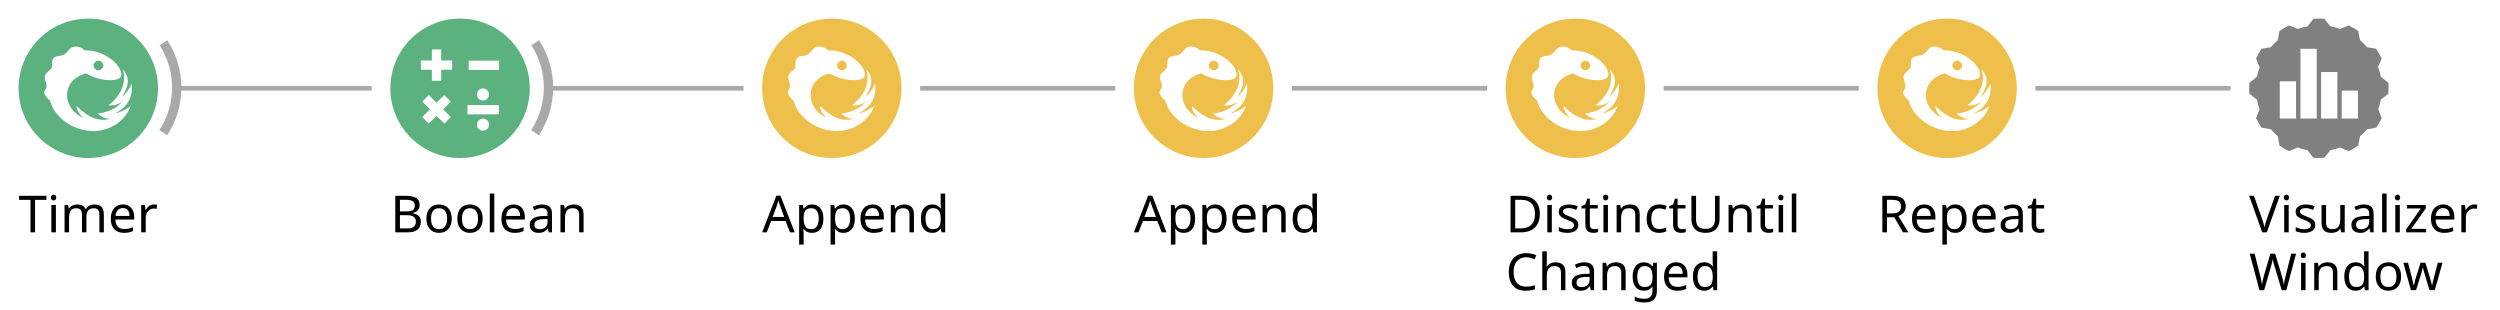
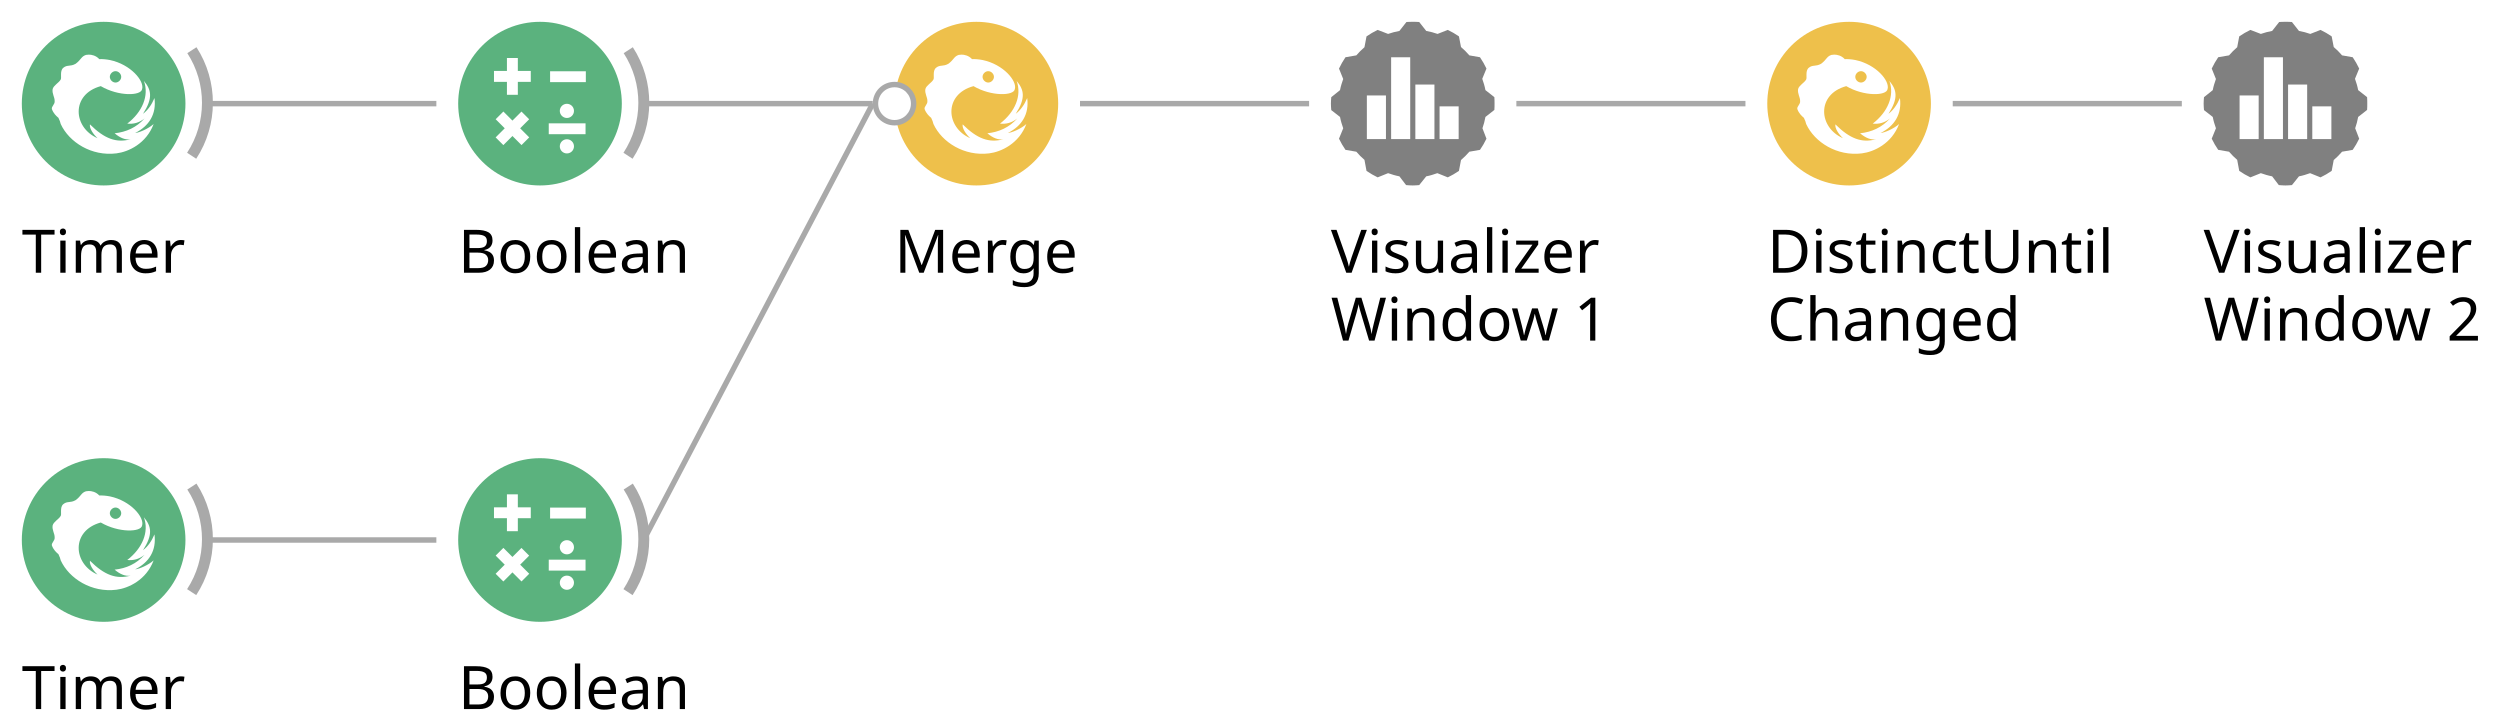
- <svg xmlns="http://www.w3.org/2000/svg" width="537.979" height="66.65" id="SvgGdi_output">
+ <svg xmlns="http://www.w3.org/2000/svg" width="458.333" height="132.825" id="SvgGdi_output">
  <style>text { fill: #000; } @media (prefers-color-scheme: dark) { text { fill: #eee; } }</style>
  <rect id="background" height="100.00%" style="fill:none;" width="100.00%" y="0.00" x="0.00" />
  <g style="shape-rendering:auto;" id="root_group">
-     <line y1="19.00" style="stroke:rgb(169,169,169);fill:none;stroke-linecap:butt;stroke-miterlimit:9;opacity:1;stroke-width:1;stroke-linejoin:miter;" id="2" x2="480.00" y2="19.00" x1="438.00" />
-     <line y1="19.00" style="stroke:rgb(169,169,169);fill:none;stroke-linecap:butt;stroke-miterlimit:9;opacity:1;stroke-width:1;stroke-linejoin:miter;" id="3" x2="400.00" y2="19.00" x1="358.00" />
-     <line y1="19.00" style="stroke:rgb(169,169,169);fill:none;stroke-linecap:butt;stroke-miterlimit:9;opacity:1;stroke-width:1;stroke-linejoin:miter;" id="4" x2="320.00" y2="19.00" x1="278.00" />
-     <line y1="19.00" style="stroke:rgb(169,169,169);fill:none;stroke-linecap:butt;stroke-miterlimit:9;opacity:1;stroke-width:1;stroke-linejoin:miter;" id="5" x2="240.00" y2="19.00" x1="198.00" />
-     <line y1="19.00" style="stroke:rgb(169,169,169);fill:none;stroke-linecap:butt;stroke-miterlimit:9;opacity:1;stroke-width:1;stroke-linejoin:miter;" id="6" x2="160.00" y2="19.00" x1="118.00" />
+     <line y1="19.00" style="stroke:rgb(169,169,169);fill:none;stroke-linecap:butt;stroke-miterlimit:9;opacity:1;stroke-width:1;stroke-linejoin:miter;" id="2" x2="400.00" y2="19.00" x1="358.00" />
+     <line y1="19.00" style="stroke:rgb(169,169,169);fill:none;stroke-linecap:butt;stroke-miterlimit:9;opacity:1;stroke-width:1;stroke-linejoin:miter;" id="3" x2="320.00" y2="19.00" x1="278.00" />
+     <line y1="19.00" style="stroke:rgb(169,169,169);fill:none;stroke-linecap:butt;stroke-miterlimit:9;opacity:1;stroke-width:1;stroke-linejoin:miter;" id="4" x2="240.00" y2="19.00" x1="198.00" />
+     <line y1="19.00" style="stroke:rgb(169,169,169);fill:none;stroke-linecap:butt;stroke-miterlimit:9;opacity:1;stroke-width:1;stroke-linejoin:miter;" id="5" x2="160.00" y2="19.00" x1="118.00" />
+     <line y1="99.00" style="stroke:rgb(169,169,169);fill:none;stroke-linecap:butt;stroke-miterlimit:9;opacity:1;stroke-width:1;stroke-linejoin:miter;" id="6" x2="160.00" y2="19.00" x1="118.00" />
    <line y1="19.00" style="stroke:rgb(169,169,169);fill:none;stroke-linecap:butt;stroke-miterlimit:9;opacity:1;stroke-width:1;stroke-linejoin:miter;" id="7" x2="80.00" y2="19.00" x1="38.00" />
-     <path transform="matrix(1.00 0.00 0.00 1.00 484.00 4.00 ) " id="40" style="stroke:none;fill-rule:evenodd;opacity:1;fill:rgb(128,128,128);" d="M 15 0 C 15.401 0 15.794 0 16.187 0.033 L 17.476 1.671 C 18.195 1.804 18.878 1.977 19.552 2.218 L 21.429 1.483 C 22.14 1.823 22.829 2.227 23.473 2.67 L 23.849 4.621 C 24.395 5.087 24.913 5.605 25.379 6.151 L 27.33 6.494 C 27.773 7.138 28.177 7.861 28.517 8.571 L 27.746 10.448 C 27.987 11.122 28.196 11.805 28.329 12.523 L 29.967 13.813 C 29.998 14.206 30 14.599 30 15 30 15.392 29.997 15.769 29.967 16.154 L 28.329 17.44 C 28.198 18.146 28.017 18.852 27.782 19.516 L 28.517 21.429 C 28.176 22.143 27.775 22.826 27.33 23.473 L 25.379 23.813 C 24.913 24.358 24.395 24.877 23.849 25.342 L 23.473 27.33 C 22.828 27.774 22.14 28.177 21.429 28.517 L 19.516 27.746 C 18.851 27.982 18.184 28.198 17.476 28.329 L 16.187 29.934 C 15.793 29.965 15.401 30 15 30 14.599 30 14.173 29.966 13.78 29.934 L 12.56 28.329 C 11.862 28.2 11.141 27.977 10.484 27.746 L 8.571 28.517 C 7.856 28.176 7.174 27.776 6.527 27.33 L 6.151 25.306 C 5.617 24.848 5.114 24.348 4.658 23.813 L 2.67 23.473 C 2.225 22.826 1.824 22.143 1.483 21.429 L 2.254 19.516 C 2.023 18.859 1.8 18.138 1.671 17.44 L 0.066 16.187 C 0.035 15.794 -9.272993E-05 15.401 -9.272993E-05 15 -9.272993E-05 14.599 0.035 14.206 0.066 13.813 L 1.671 12.524 C 1.802 11.816 2.019 11.149 2.254 10.484 L 1.483 8.571 C 1.823 7.861 2.227 7.138 2.67 6.494 L 4.658 6.151 C 5.114 5.616 5.617 5.116 6.151 4.658 L 6.527 2.67 C 7.174 2.225 7.857 1.824 8.571 1.483 L 10.484 2.218 C 11.148 1.983 11.854 1.802 12.56 1.671 L 13.846 0.033 C 14.231 0.003 14.608 -0 15 -0 z " />
-     <rect id="47" height="8.00" style="stroke:none;opacity:1;fill:rgb(255,255,255);" transform="matrix(1.00 0.00 0.00 1.00 484.00 4.00 ) " width="3.50" y="13.50" x="6.59" />
-     <rect id="48" height="15.00" style="stroke:none;opacity:1;fill:rgb(255,255,255);" transform="matrix(1.00 0.00 0.00 1.00 484.00 4.00 ) " width="3.50" y="6.50" x="11.04" />
-     <rect id="49" height="10.00" style="stroke:none;opacity:1;fill:rgb(255,255,255);" transform="matrix(1.00 0.00 0.00 1.00 484.00 4.00 ) " width="3.50" y="11.50" x="15.48" />
-     <rect id="50" height="6.00" style="stroke:none;opacity:1;fill:rgb(255,255,255);" transform="matrix(1.00 0.00 0.00 1.00 484.00 4.00 ) " width="3.50" y="15.50" x="19.92" />
-     <text id="51" transform="matrix(1.00 0.00 0.00 1.00 0.00 0.00 ) " x="484.00px" y="39.00px" style="stroke:none;clip-path:url(#53_text_clipper);font-family:Microsoft Sans Serif;font-size:8.25pt;opacity:1;">
-       <tspan dy="8.25pt" id="55">Visualizer</tspan>
+     <line y1="99.00" style="stroke:rgb(169,169,169);fill:none;stroke-linecap:butt;stroke-miterlimit:9;opacity:1;stroke-width:1;stroke-linejoin:miter;" id="8" x2="80.00" y2="99.00" x1="38.00" />
+     <path d="M 15 0 C 15.401 0 15.794 0 16.187 0.033 L 17.476 1.671 C 18.195 1.804 18.878 1.977 19.552 2.218 L 21.429 1.483 C 22.14 1.823 22.829 2.227 23.473 2.67 L 23.849 4.621 C 24.395 5.087 24.913 5.605 25.379 6.151 L 27.33 6.494 C 27.773 7.138 28.177 7.861 28.517 8.571 L 27.746 10.448 C 27.987 11.122 28.196 11.805 28.329 12.523 L 29.967 13.813 C 29.998 14.206 30 14.599 30 15 30 15.392 29.997 15.769 29.967 16.154 L 28.329 17.44 C 28.198 18.146 28.017 18.852 27.782 19.516 L 28.517 21.429 C 28.176 22.143 27.775 22.826 27.33 23.473 L 25.379 23.813 C 24.913 24.358 24.395 24.877 23.849 25.342 L 23.473 27.33 C 22.828 27.774 22.14 28.177 21.429 28.517 L 19.516 27.746 C 18.851 27.982 18.184 28.198 17.476 28.329 L 16.187 29.934 C 15.793 29.965 15.401 30 15 30 14.599 30 14.173 29.966 13.78 29.934 L 12.56 28.329 C 11.862 28.2 11.141 27.977 10.484 27.746 L 8.571 28.517 C 7.856 28.176 7.174 27.776 6.527 27.33 L 6.151 25.306 C 5.617 24.848 5.114 24.348 4.658 23.813 L 2.67 23.473 C 2.225 22.826 1.824 22.143 1.483 21.429 L 2.254 19.516 C 2.023 18.859 1.8 18.138 1.671 17.44 L 0.066 16.187 C 0.035 15.794 -9.272993E-05 15.401 -9.272993E-05 15 -9.272993E-05 14.599 0.035 14.206 0.066 13.813 L 1.671 12.524 C 1.802 11.816 2.019 11.149 2.254 10.484 L 1.483 8.571 C 1.823 7.861 2.227 7.138 2.67 6.494 L 4.658 6.151 C 5.114 5.616 5.617 5.116 6.151 4.658 L 6.527 2.67 C 7.174 2.225 7.857 1.824 8.571 1.483 L 10.484 2.218 C 11.148 1.983 11.854 1.802 12.56 1.671 L 13.846 0.033 C 14.231 0.003 14.608 -0 15 -0 z " style="stroke:none;fill-rule:evenodd;opacity:1;fill:rgb(128,128,128);" transform="matrix(1.00 0.00 0.00 1.00 404.00 4.00 ) " id="41" />
+     <rect id="48" height="8.00" style="stroke:none;opacity:1;fill:rgb(255,255,255);" transform="matrix(1.00 0.00 0.00 1.00 404.00 4.00 ) " width="3.50" y="13.50" x="6.59" />
+     <rect id="49" height="15.00" style="stroke:none;opacity:1;fill:rgb(255,255,255);" transform="matrix(1.00 0.00 0.00 1.00 404.00 4.00 ) " width="3.50" y="6.50" x="11.04" />
+     <rect id="50" height="10.00" style="stroke:none;opacity:1;fill:rgb(255,255,255);" transform="matrix(1.00 0.00 0.00 1.00 404.00 4.00 ) " width="3.50" y="11.50" x="15.48" />
+     <rect id="51" height="6.00" style="stroke:none;opacity:1;fill:rgb(255,255,255);" transform="matrix(1.00 0.00 0.00 1.00 404.00 4.00 ) " width="3.50" y="15.50" x="19.92" />
+     <text id="52" transform="matrix(1.00 0.00 0.00 1.00 0.00 0.00 ) " x="404.00px" y="39.00px" style="stroke:none;clip-path:url(#54_text_clipper);font-family:Microsoft Sans Serif;font-size:8.25pt;opacity:1;">
+       <tspan dy="8.25pt" id="56">Visualizer</tspan>
    </text>
-     <text id="57" transform="matrix(1.00 0.00 0.00 1.00 0.00 0.00 ) " x="484.00px" y="51.45px" style="stroke:none;clip-path:url(#59_text_clipper);font-family:Microsoft Sans Serif;font-size:8.25pt;opacity:1;">
-       <tspan dy="8.25pt" id="61">Window</tspan>
+     <text id="58" transform="matrix(1.00 0.00 0.00 1.00 0.00 0.00 ) " x="404.00px" y="51.45px" style="stroke:none;clip-path:url(#60_text_clipper);font-family:Microsoft Sans Serif;font-size:8.25pt;opacity:1;">
+       <tspan dy="8.25pt" id="62">Window 2</tspan>
    </text>
-     <ellipse id="65" cy="15.00" cx="15.00" transform="matrix(1.00 0.00 0.00 1.00 404.00 4.00 ) " rx="15.00" ry="15.00" style="stroke:none;opacity:1;fill:rgb(238,192,75);" />
-     <path d="M 12.246 6.014 12.246 6.02 C 12.058 6.02 11.895 6.04 11.767 6.066 10.869 6.353 10.896 6.934 9.877 7.686 8.863 8.264 8.353 7.82 7.615 8.42 6.878 9.016 7.393 10.383 7.084 10.648 6.777 11.18 5.826 11.655 5.652 12.326 5.509 13.185 6.042 13.797 6.021 14.533 6.083 15.146 5.411 15.495 5.508 15.992 5.797 16.804 6.354 17.292 6.617 17.518 6.663 17.55 6.7 17.599 6.715 17.602 6.791 17.792 6.859 17.986 6.955 18.166 6.95 18.14 6.949 18.114 6.943 18.088 6.998 18.305 7.055 18.524 7.133 18.738 8.683 22.099 12.814 24.686 17.342 24.117 19.541 23.848 22.824 22.332 24.166 18.738 23.22 19.587 21.532 20.324 20.777 20.381 23.33 19.105 24.707 16.937 24.32 13.975 23.792 15.233 23.093 16.201 22.221 16.865 24.075 13.976 23.757 12.481 22.385 10.84 23.366 13.539 22.097 16.534 19.332 18.664 20.452 18.785 21.517 18.516 22.502 17.713 21.013 19.374 19.15 20.208 17.014 20.436 18.034 21.303 19.018 21.695 19.959 21.527 17.345 22.249 15.155 21.454 12.49 18.801 12.351 19.515 13.105 20.628 13.883 21.338 9.373 19.383 8.976 13.296 14.469 11.793 14.472 11.793 14.475 11.794 14.478 11.793 17.75 13.707 21.865 13.581 22.051 12.344 22.509 10.861 19.965 7.805 16.162 7.008 15.462 6.871 14.792 6.817 14.154 6.836 14.167 6.836 14.179 6.836 14.191 6.826 13.584 6.177 12.81 6.012 12.246 6.014 z M 17.178 9.047 C 17.724 9.047 18.223 9.544 18.223 10.09 18.223 10.636 17.724 11.133 17.178 11.133 16.632 11.133 16.135 10.636 16.135 10.09 16.135 9.544 16.632 9.047 17.178 9.047 z " style="stroke:none;fill-rule:evenodd;opacity:1;fill:rgb(255,255,255);" transform="matrix(1.00 0.00 0.00 1.00 404.00 4.00 ) " id="68" />
-     <text id="69" transform="matrix(1.00 0.00 0.00 1.00 0.00 0.00 ) " x="404.00px" y="39.00px" style="stroke:none;clip-path:url(#71_text_clipper);font-family:Microsoft Sans Serif;font-size:8.25pt;opacity:1;">
-       <tspan dy="8.25pt" id="73">Repeat</tspan>
+     <ellipse id="66" cy="15.00" cx="15.00" transform="matrix(1.00 0.00 0.00 1.00 324.00 4.00 ) " rx="15.00" ry="15.00" style="stroke:none;opacity:1;fill:rgb(238,192,75);" />
+     <path d="M 12.246 6.014 12.246 6.02 C 12.058 6.02 11.895 6.04 11.767 6.066 10.869 6.353 10.896 6.934 9.877 7.686 8.863 8.264 8.353 7.82 7.615 8.42 6.878 9.016 7.393 10.383 7.084 10.648 6.777 11.18 5.826 11.655 5.652 12.326 5.509 13.185 6.042 13.797 6.021 14.533 6.083 15.146 5.411 15.495 5.508 15.992 5.797 16.804 6.354 17.292 6.617 17.518 6.663 17.55 6.7 17.599 6.715 17.602 6.791 17.792 6.859 17.986 6.955 18.166 6.95 18.14 6.949 18.114 6.943 18.088 6.998 18.305 7.055 18.524 7.133 18.738 8.683 22.099 12.814 24.686 17.342 24.117 19.541 23.848 22.824 22.332 24.166 18.738 23.22 19.587 21.532 20.324 20.777 20.381 23.33 19.105 24.707 16.937 24.32 13.975 23.792 15.233 23.093 16.201 22.221 16.865 24.075 13.976 23.757 12.481 22.385 10.84 23.366 13.539 22.097 16.534 19.332 18.664 20.452 18.785 21.517 18.516 22.502 17.713 21.013 19.374 19.15 20.208 17.014 20.436 18.034 21.303 19.018 21.695 19.959 21.527 17.345 22.249 15.155 21.454 12.49 18.801 12.351 19.515 13.105 20.628 13.883 21.338 9.373 19.383 8.976 13.296 14.469 11.793 14.472 11.793 14.475 11.794 14.478 11.793 17.75 13.707 21.865 13.581 22.051 12.344 22.509 10.861 19.965 7.805 16.162 7.008 15.462 6.871 14.792 6.817 14.154 6.836 14.167 6.836 14.179 6.836 14.191 6.826 13.584 6.177 12.81 6.012 12.246 6.014 z M 17.178 9.047 C 17.724 9.047 18.223 9.544 18.223 10.09 18.223 10.636 17.724 11.133 17.178 11.133 16.632 11.133 16.135 10.636 16.135 10.09 16.135 9.544 16.632 9.047 17.178 9.047 z " style="stroke:none;fill-rule:evenodd;opacity:1;fill:rgb(255,255,255);" transform="matrix(1.00 0.00 0.00 1.00 324.00 4.00 ) " id="69" />
+     <text id="70" transform="matrix(1.00 0.00 0.00 1.00 0.00 0.00 ) " x="324.00px" y="39.00px" style="stroke:none;clip-path:url(#72_text_clipper);font-family:Microsoft Sans Serif;font-size:8.25pt;opacity:1;">
+       <tspan dy="8.25pt" id="74">DistinctUntil</tspan>
    </text>
-     <ellipse id="75" cy="15.00" cx="15.00" transform="matrix(1.00 0.00 0.00 1.00 324.00 4.00 ) " rx="15.00" ry="15.00" style="stroke:none;opacity:1;fill:rgb(238,192,75);" />
-     <path d="M 12.246 6.014 12.246 6.02 C 12.058 6.02 11.895 6.04 11.767 6.066 10.869 6.353 10.896 6.934 9.877 7.686 8.863 8.264 8.353 7.82 7.615 8.42 6.878 9.016 7.393 10.383 7.084 10.648 6.777 11.18 5.826 11.655 5.652 12.326 5.509 13.185 6.042 13.797 6.021 14.533 6.083 15.146 5.411 15.495 5.508 15.992 5.797 16.804 6.354 17.292 6.617 17.518 6.663 17.55 6.7 17.599 6.715 17.602 6.791 17.792 6.859 17.986 6.955 18.166 6.95 18.14 6.949 18.114 6.943 18.088 6.998 18.305 7.055 18.524 7.133 18.738 8.683 22.099 12.814 24.686 17.342 24.117 19.541 23.848 22.824 22.332 24.166 18.738 23.22 19.587 21.532 20.324 20.777 20.381 23.33 19.105 24.707 16.937 24.32 13.975 23.792 15.233 23.093 16.201 22.221 16.865 24.075 13.976 23.757 12.481 22.385 10.84 23.366 13.539 22.097 16.534 19.332 18.664 20.452 18.785 21.517 18.516 22.502 17.713 21.013 19.374 19.15 20.208 17.014 20.436 18.034 21.303 19.018 21.695 19.959 21.527 17.345 22.249 15.155 21.454 12.49 18.801 12.351 19.515 13.105 20.628 13.883 21.338 9.373 19.383 8.976 13.296 14.469 11.793 14.472 11.793 14.475 11.794 14.478 11.793 17.75 13.707 21.865 13.581 22.051 12.344 22.509 10.861 19.965 7.805 16.162 7.008 15.462 6.871 14.792 6.817 14.154 6.836 14.167 6.836 14.179 6.836 14.191 6.826 13.584 6.177 12.81 6.012 12.246 6.014 z M 17.178 9.047 C 17.724 9.047 18.223 9.544 18.223 10.09 18.223 10.636 17.724 11.133 17.178 11.133 16.632 11.133 16.135 10.636 16.135 10.09 16.135 9.544 16.632 9.047 17.178 9.047 z " style="stroke:none;fill-rule:evenodd;opacity:1;fill:rgb(255,255,255);" transform="matrix(1.00 0.00 0.00 1.00 324.00 4.00 ) " id="76" />
-     <text id="77" transform="matrix(1.00 0.00 0.00 1.00 0.00 0.00 ) " x="324.00px" y="39.00px" style="stroke:none;clip-path:url(#79_text_clipper);font-family:Microsoft Sans Serif;font-size:8.25pt;opacity:1;">
-       <tspan dy="8.25pt" id="81">DistinctUntil</tspan>
+     <text id="76" transform="matrix(1.00 0.00 0.00 1.00 0.00 0.00 ) " x="324.00px" y="51.45px" style="stroke:none;clip-path:url(#78_text_clipper);font-family:Microsoft Sans Serif;font-size:8.25pt;opacity:1;">
+       <tspan dy="8.25pt" id="80">Changed</tspan>
    </text>
-     <text id="83" transform="matrix(1.00 0.00 0.00 1.00 0.00 0.00 ) " x="324.00px" y="51.45px" style="stroke:none;clip-path:url(#85_text_clipper);font-family:Microsoft Sans Serif;font-size:8.25pt;opacity:1;">
-       <tspan dy="8.25pt" id="87">Changed</tspan>
+     <path d="M 15 0 C 15.401 0 15.794 0 16.187 0.033 L 17.476 1.671 C 18.195 1.804 18.878 1.977 19.552 2.218 L 21.429 1.483 C 22.14 1.823 22.829 2.227 23.473 2.67 L 23.849 4.621 C 24.395 5.087 24.913 5.605 25.379 6.151 L 27.33 6.494 C 27.773 7.138 28.177 7.861 28.517 8.571 L 27.746 10.448 C 27.987 11.122 28.196 11.805 28.329 12.523 L 29.967 13.813 C 29.998 14.206 30 14.599 30 15 30 15.392 29.997 15.769 29.967 16.154 L 28.329 17.44 C 28.198 18.146 28.017 18.852 27.782 19.516 L 28.517 21.429 C 28.176 22.143 27.775 22.826 27.33 23.473 L 25.379 23.813 C 24.913 24.358 24.395 24.877 23.849 25.342 L 23.473 27.33 C 22.828 27.774 22.14 28.177 21.429 28.517 L 19.516 27.746 C 18.851 27.982 18.184 28.198 17.476 28.329 L 16.187 29.934 C 15.793 29.965 15.401 30 15 30 14.599 30 14.173 29.966 13.78 29.934 L 12.56 28.329 C 11.862 28.2 11.141 27.977 10.484 27.746 L 8.571 28.517 C 7.856 28.176 7.174 27.776 6.527 27.33 L 6.151 25.306 C 5.617 24.848 5.114 24.348 4.658 23.813 L 2.67 23.473 C 2.225 22.826 1.824 22.143 1.483 21.429 L 2.254 19.516 C 2.023 18.859 1.8 18.138 1.671 17.44 L 0.066 16.187 C 0.035 15.794 -9.272993E-05 15.401 -9.272993E-05 15 -9.272993E-05 14.599 0.035 14.206 0.066 13.813 L 1.671 12.524 C 1.802 11.816 2.019 11.149 2.254 10.484 L 1.483 8.571 C 1.823 7.861 2.227 7.138 2.67 6.494 L 4.658 6.151 C 5.114 5.616 5.617 5.116 6.151 4.658 L 6.527 2.67 C 7.174 2.225 7.857 1.824 8.571 1.483 L 10.484 2.218 C 11.148 1.983 11.854 1.802 12.56 1.671 L 13.846 0.033 C 14.231 0.003 14.608 -0 15 -0 z " style="stroke:none;fill-rule:evenodd;opacity:1;fill:rgb(128,128,128);" transform="matrix(1.00 0.00 0.00 1.00 244.00 4.00 ) " id="82" />
+     <rect id="83" height="8.00" style="stroke:none;opacity:1;fill:rgb(255,255,255);" transform="matrix(1.00 0.00 0.00 1.00 244.00 4.00 ) " width="3.50" y="13.50" x="6.59" />
+     <rect id="84" height="15.00" style="stroke:none;opacity:1;fill:rgb(255,255,255);" transform="matrix(1.00 0.00 0.00 1.00 244.00 4.00 ) " width="3.50" y="6.50" x="11.04" />
+     <rect id="85" height="10.00" style="stroke:none;opacity:1;fill:rgb(255,255,255);" transform="matrix(1.00 0.00 0.00 1.00 244.00 4.00 ) " width="3.50" y="11.50" x="15.48" />
+     <rect id="86" height="6.00" style="stroke:none;opacity:1;fill:rgb(255,255,255);" transform="matrix(1.00 0.00 0.00 1.00 244.00 4.00 ) " width="3.50" y="15.50" x="19.92" />
+     <text id="87" transform="matrix(1.00 0.00 0.00 1.00 0.00 0.00 ) " x="244.00px" y="39.00px" style="stroke:none;clip-path:url(#89_text_clipper);font-family:Microsoft Sans Serif;font-size:8.25pt;opacity:1;">
+       <tspan dy="8.25pt" id="91">Visualizer</tspan>
    </text>
-     <ellipse id="89" cy="15.00" cx="15.00" transform="matrix(1.00 0.00 0.00 1.00 244.00 4.00 ) " rx="15.00" ry="15.00" style="stroke:none;opacity:1;fill:rgb(238,192,75);" />
-     <path d="M 12.246 6.014 12.246 6.02 C 12.058 6.02 11.895 6.04 11.767 6.066 10.869 6.353 10.896 6.934 9.877 7.686 8.863 8.264 8.353 7.82 7.615 8.42 6.878 9.016 7.393 10.383 7.084 10.648 6.777 11.18 5.826 11.655 5.652 12.326 5.509 13.185 6.042 13.797 6.021 14.533 6.083 15.146 5.411 15.495 5.508 15.992 5.797 16.804 6.354 17.292 6.617 17.518 6.663 17.55 6.7 17.599 6.715 17.602 6.791 17.792 6.859 17.986 6.955 18.166 6.95 18.14 6.949 18.114 6.943 18.088 6.998 18.305 7.055 18.524 7.133 18.738 8.683 22.099 12.814 24.686 17.342 24.117 19.541 23.848 22.824 22.332 24.166 18.738 23.22 19.587 21.532 20.324 20.777 20.381 23.33 19.105 24.707 16.937 24.32 13.975 23.792 15.233 23.093 16.201 22.221 16.865 24.075 13.976 23.757 12.481 22.385 10.84 23.366 13.539 22.097 16.534 19.332 18.664 20.452 18.785 21.517 18.516 22.502 17.713 21.013 19.374 19.15 20.208 17.014 20.436 18.034 21.303 19.018 21.695 19.959 21.527 17.345 22.249 15.155 21.454 12.49 18.801 12.351 19.515 13.105 20.628 13.883 21.338 9.373 19.383 8.976 13.296 14.469 11.793 14.472 11.793 14.475 11.794 14.478 11.793 17.75 13.707 21.865 13.581 22.051 12.344 22.509 10.861 19.965 7.805 16.162 7.008 15.462 6.871 14.792 6.817 14.154 6.836 14.167 6.836 14.179 6.836 14.191 6.826 13.584 6.177 12.81 6.012 12.246 6.014 z M 17.178 9.047 C 17.724 9.047 18.223 9.544 18.223 10.09 18.223 10.636 17.724 11.133 17.178 11.133 16.632 11.133 16.135 10.636 16.135 10.09 16.135 9.544 16.632 9.047 17.178 9.047 z " style="stroke:none;fill-rule:evenodd;opacity:1;fill:rgb(255,255,255);" transform="matrix(1.00 0.00 0.00 1.00 244.00 4.00 ) " id="90" />
-     <text id="91" transform="matrix(1.00 0.00 0.00 1.00 0.00 0.00 ) " x="244.00px" y="39.00px" style="stroke:none;clip-path:url(#93_text_clipper);font-family:Microsoft Sans Serif;font-size:8.25pt;opacity:1;">
-       <tspan dy="8.25pt" id="95">Append</tspan>
+     <text id="93" transform="matrix(1.00 0.00 0.00 1.00 0.00 0.00 ) " x="244.00px" y="51.45px" style="stroke:none;clip-path:url(#95_text_clipper);font-family:Microsoft Sans Serif;font-size:8.25pt;opacity:1;">
+       <tspan dy="8.25pt" id="97">Window 1</tspan>
    </text>
-     <ellipse id="97" cy="15.00" cx="15.00" transform="matrix(1.00 0.00 0.00 1.00 164.00 4.00 ) " rx="15.00" ry="15.00" style="stroke:none;opacity:1;fill:rgb(238,192,75);" />
-     <path d="M 12.246 6.014 12.246 6.02 C 12.058 6.02 11.895 6.04 11.767 6.066 10.869 6.353 10.896 6.934 9.877 7.686 8.863 8.264 8.353 7.82 7.615 8.42 6.878 9.016 7.393 10.383 7.084 10.648 6.777 11.18 5.826 11.655 5.652 12.326 5.509 13.185 6.042 13.797 6.021 14.533 6.083 15.146 5.411 15.495 5.508 15.992 5.797 16.804 6.354 17.292 6.617 17.518 6.663 17.55 6.7 17.599 6.715 17.602 6.791 17.792 6.859 17.986 6.955 18.166 6.95 18.14 6.949 18.114 6.943 18.088 6.998 18.305 7.055 18.524 7.133 18.738 8.683 22.099 12.814 24.686 17.342 24.117 19.541 23.848 22.824 22.332 24.166 18.738 23.22 19.587 21.532 20.324 20.777 20.381 23.33 19.105 24.707 16.937 24.32 13.975 23.792 15.233 23.093 16.201 22.221 16.865 24.075 13.976 23.757 12.481 22.385 10.84 23.366 13.539 22.097 16.534 19.332 18.664 20.452 18.785 21.517 18.516 22.502 17.713 21.013 19.374 19.15 20.208 17.014 20.436 18.034 21.303 19.018 21.695 19.959 21.527 17.345 22.249 15.155 21.454 12.49 18.801 12.351 19.515 13.105 20.628 13.883 21.338 9.373 19.383 8.976 13.296 14.469 11.793 14.472 11.793 14.475 11.794 14.478 11.793 17.75 13.707 21.865 13.581 22.051 12.344 22.509 10.861 19.965 7.805 16.162 7.008 15.462 6.871 14.792 6.817 14.154 6.836 14.167 6.836 14.179 6.836 14.191 6.826 13.584 6.177 12.81 6.012 12.246 6.014 z M 17.178 9.047 C 17.724 9.047 18.223 9.544 18.223 10.09 18.223 10.636 17.724 11.133 17.178 11.133 16.632 11.133 16.135 10.636 16.135 10.09 16.135 9.544 16.632 9.047 17.178 9.047 z " style="stroke:none;fill-rule:evenodd;opacity:1;fill:rgb(255,255,255);" transform="matrix(1.00 0.00 0.00 1.00 164.00 4.00 ) " id="98" />
-     <text id="99" transform="matrix(1.00 0.00 0.00 1.00 0.00 0.00 ) " x="164.00px" y="39.00px" style="stroke:none;clip-path:url(#101_text_clipper);font-family:Microsoft Sans Serif;font-size:8.25pt;opacity:1;">
-       <tspan dy="8.25pt" id="103">Append</tspan>
+     <ellipse id="99" cy="15.00" cx="15.00" transform="matrix(1.00 0.00 0.00 1.00 164.00 4.00 ) " rx="15.00" ry="15.00" style="stroke:none;opacity:1;fill:rgb(238,192,75);" />
+     <path d="M 12.246 6.014 12.246 6.02 C 12.058 6.02 11.895 6.04 11.767 6.066 10.869 6.353 10.896 6.934 9.877 7.686 8.863 8.264 8.353 7.82 7.615 8.42 6.878 9.016 7.393 10.383 7.084 10.648 6.777 11.18 5.826 11.655 5.652 12.326 5.509 13.185 6.042 13.797 6.021 14.533 6.083 15.146 5.411 15.495 5.508 15.992 5.797 16.804 6.354 17.292 6.617 17.518 6.663 17.55 6.7 17.599 6.715 17.602 6.791 17.792 6.859 17.986 6.955 18.166 6.95 18.14 6.949 18.114 6.943 18.088 6.998 18.305 7.055 18.524 7.133 18.738 8.683 22.099 12.814 24.686 17.342 24.117 19.541 23.848 22.824 22.332 24.166 18.738 23.22 19.587 21.532 20.324 20.777 20.381 23.33 19.105 24.707 16.937 24.32 13.975 23.792 15.233 23.093 16.201 22.221 16.865 24.075 13.976 23.757 12.481 22.385 10.84 23.366 13.539 22.097 16.534 19.332 18.664 20.452 18.785 21.517 18.516 22.502 17.713 21.013 19.374 19.15 20.208 17.014 20.436 18.034 21.303 19.018 21.695 19.959 21.527 17.345 22.249 15.155 21.454 12.49 18.801 12.351 19.515 13.105 20.628 13.883 21.338 9.373 19.383 8.976 13.296 14.469 11.793 14.472 11.793 14.475 11.794 14.478 11.793 17.75 13.707 21.865 13.581 22.051 12.344 22.509 10.861 19.965 7.805 16.162 7.008 15.462 6.871 14.792 6.817 14.154 6.836 14.167 6.836 14.179 6.836 14.191 6.826 13.584 6.177 12.81 6.012 12.246 6.014 z M 17.178 9.047 C 17.724 9.047 18.223 9.544 18.223 10.09 18.223 10.636 17.724 11.133 17.178 11.133 16.632 11.133 16.135 10.636 16.135 10.09 16.135 9.544 16.632 9.047 17.178 9.047 z " style="stroke:none;fill-rule:evenodd;opacity:1;fill:rgb(255,255,255);" transform="matrix(1.00 0.00 0.00 1.00 164.00 4.00 ) " id="100" />
+     <ellipse id="101" cy="19.00" cx="164.00" rx="3.00" ry="3.00" style="stroke:rgb(169,169,169);fill:none;stroke-linecap:butt;stroke-miterlimit:9;opacity:1;stroke-width:2;stroke-linejoin:miter;" />
+     <ellipse id="102" cy="19.00" cx="164.00" rx="3.00" ry="3.00" style="stroke:none;opacity:1;fill:rgb(255,255,255);" />
+     <text id="103" transform="matrix(1.00 0.00 0.00 1.00 0.00 0.00 ) " x="164.00px" y="39.00px" style="stroke:none;clip-path:url(#105_text_clipper);font-family:Microsoft Sans Serif;font-size:8.25pt;opacity:1;">
+       <tspan dy="8.25pt" id="107">Merge</tspan>
    </text>
-     <path d="M 31.179 5.2 C 34.998 11.092 34.981 18.682 31.136 24.557 " style="stroke:rgb(169,169,169);fill:none;stroke-linecap:butt;stroke-miterlimit:9;opacity:1;stroke-width:2;stroke-linejoin:miter;" transform="matrix(1.00 0.00 0.00 1.00 84.00 4.00 ) " id="108" />
-     <ellipse id="109" cy="15.00" cx="15.00" transform="matrix(1.00 0.00 0.00 1.00 84.00 4.00 ) " rx="15.00" ry="15.00" style="stroke:none;opacity:1;fill:rgb(91,178,126);" />
-     <path transform="matrix(1.00 0.00 0.00 1.00 84.00 4.00 ) " id="114" style="stroke:rgb(255,255,255);fill:none;stroke-linecap:butt;stroke-miterlimit:9;opacity:1;stroke-width:2;stroke-linejoin:miter;" d="M 16.849 10.062 23.403 10.062 M 16.604 19.608 23.351 19.608 M 12.307 17.162 7.572 21.897 M 7.577 17.152 12.317 21.892 M 6.564 10.005 13.309 10.005 M 9.937 6.629 9.937 13.381 " />
-     <ellipse id="115" cy="16.33" cx="19.93" transform="matrix(1.00 0.00 0.00 1.00 84.00 4.00 ) " rx="1.30" ry="1.30" style="stroke:none;opacity:1;fill:rgb(255,255,255);" />
-     <ellipse id="116" cy="22.83" cx="19.93" transform="matrix(1.00 0.00 0.00 1.00 84.00 4.00 ) " rx="1.30" ry="1.30" style="stroke:none;opacity:1;fill:rgb(255,255,255);" />
-     <text id="117" transform="matrix(1.00 0.00 0.00 1.00 0.00 0.00 ) " x="84.00px" y="39.00px" style="stroke:none;clip-path:url(#119_text_clipper);font-family:Microsoft Sans Serif;font-size:8.25pt;opacity:1;">
-       <tspan dy="8.25pt" id="121">Boolean</tspan>
+     <path d="M 31.179 5.2 C 34.998 11.092 34.981 18.682 31.136 24.557 " style="stroke:rgb(169,169,169);fill:none;stroke-linecap:butt;stroke-miterlimit:9;opacity:1;stroke-width:2;stroke-linejoin:miter;" transform="matrix(1.00 0.00 0.00 1.00 84.00 4.00 ) " id="112" />
+     <ellipse id="113" cy="15.00" cx="15.00" transform="matrix(1.00 0.00 0.00 1.00 84.00 4.00 ) " rx="15.00" ry="15.00" style="stroke:none;opacity:1;fill:rgb(91,178,126);" />
+     <path d="M 16.849 10.062 23.403 10.062 M 16.604 19.608 23.351 19.608 M 12.307 17.162 7.572 21.897 M 7.577 17.152 12.317 21.892 M 6.564 10.005 13.309 10.005 M 9.937 6.629 9.937 13.381 " style="stroke:rgb(255,255,255);fill:none;stroke-linecap:butt;stroke-miterlimit:9;opacity:1;stroke-width:2;stroke-linejoin:miter;" transform="matrix(1.00 0.00 0.00 1.00 84.00 4.00 ) " id="118" />
+     <ellipse id="119" cy="16.33" cx="19.93" transform="matrix(1.00 0.00 0.00 1.00 84.00 4.00 ) " rx="1.30" ry="1.30" style="stroke:none;opacity:1;fill:rgb(255,255,255);" />
+     <ellipse id="120" cy="22.83" cx="19.93" transform="matrix(1.00 0.00 0.00 1.00 84.00 4.00 ) " rx="1.30" ry="1.30" style="stroke:none;opacity:1;fill:rgb(255,255,255);" />
+     <text id="121" transform="matrix(1.00 0.00 0.00 1.00 0.00 0.00 ) " x="84.00px" y="39.00px" style="stroke:none;clip-path:url(#123_text_clipper);font-family:Microsoft Sans Serif;font-size:8.25pt;opacity:1;">
+       <tspan dy="8.25pt" id="125">Boolean</tspan>
    </text>
-     <path d="M 31.179 5.2 C 34.998 11.092 34.981 18.682 31.136 24.557 " style="stroke:rgb(169,169,169);fill:none;stroke-linecap:butt;stroke-miterlimit:9;opacity:1;stroke-width:2;stroke-linejoin:miter;" transform="matrix(1.00 0.00 0.00 1.00 4.00 4.00 ) " id="123" />
-     <ellipse id="124" cy="15.00" cx="15.00" transform="matrix(1.00 0.00 0.00 1.00 4.00 4.00 ) " rx="15.00" ry="15.00" style="stroke:none;opacity:1;fill:rgb(91,178,126);" />
-     <path d="M 12.246 6.014 12.246 6.02 C 12.058 6.02 11.895 6.04 11.767 6.066 10.869 6.353 10.896 6.934 9.877 7.686 8.863 8.264 8.353 7.82 7.615 8.42 6.878 9.016 7.393 10.383 7.084 10.648 6.777 11.18 5.826 11.655 5.652 12.326 5.509 13.185 6.042 13.797 6.021 14.533 6.083 15.146 5.411 15.495 5.508 15.992 5.797 16.804 6.354 17.292 6.617 17.518 6.663 17.55 6.7 17.599 6.715 17.602 6.791 17.792 6.859 17.986 6.955 18.166 6.95 18.14 6.949 18.114 6.943 18.088 6.998 18.305 7.055 18.524 7.133 18.738 8.683 22.099 12.814 24.686 17.342 24.117 19.541 23.848 22.824 22.332 24.166 18.738 23.22 19.587 21.532 20.324 20.777 20.381 23.33 19.105 24.707 16.937 24.32 13.975 23.792 15.233 23.093 16.201 22.221 16.865 24.075 13.976 23.757 12.481 22.385 10.84 23.366 13.539 22.097 16.534 19.332 18.664 20.452 18.785 21.517 18.516 22.502 17.713 21.013 19.374 19.15 20.208 17.014 20.436 18.034 21.303 19.018 21.695 19.959 21.527 17.345 22.249 15.155 21.454 12.49 18.801 12.351 19.515 13.105 20.628 13.883 21.338 9.373 19.383 8.976 13.296 14.469 11.793 14.472 11.793 14.475 11.794 14.478 11.793 17.75 13.707 21.865 13.581 22.051 12.344 22.509 10.861 19.965 7.805 16.162 7.008 15.462 6.871 14.792 6.817 14.154 6.836 14.167 6.836 14.179 6.836 14.191 6.826 13.584 6.177 12.81 6.012 12.246 6.014 z M 17.178 9.047 C 17.724 9.047 18.223 9.544 18.223 10.09 18.223 10.636 17.724 11.133 17.178 11.133 16.632 11.133 16.135 10.636 16.135 10.09 16.135 9.544 16.632 9.047 17.178 9.047 z " style="stroke:none;fill-rule:evenodd;opacity:1;fill:rgb(255,255,255);" transform="matrix(1.00 0.00 0.00 1.00 4.00 4.00 ) " id="125" />
-     <text id="126" transform="matrix(1.00 0.00 0.00 1.00 0.00 0.00 ) " x="4.00px" y="39.00px" style="stroke:none;clip-path:url(#128_text_clipper);font-family:Microsoft Sans Serif;font-size:8.25pt;opacity:1;">
-       <tspan dy="8.25pt" id="130">Timer</tspan>
+     <path d="M 31.179 5.2 C 34.998 11.092 34.981 18.682 31.136 24.557 " style="stroke:rgb(169,169,169);fill:none;stroke-linecap:butt;stroke-miterlimit:9;opacity:1;stroke-width:2;stroke-linejoin:miter;" transform="matrix(1.00 0.00 0.00 1.00 84.00 84.00 ) " id="127" />
+     <ellipse id="128" cy="15.00" cx="15.00" transform="matrix(1.00 0.00 0.00 1.00 84.00 84.00 ) " rx="15.00" ry="15.00" style="stroke:none;opacity:1;fill:rgb(91,178,126);" />
+     <path d="M 16.849 10.062 23.403 10.062 M 16.604 19.608 23.351 19.608 M 12.307 17.162 7.572 21.897 M 7.577 17.152 12.317 21.892 M 6.564 10.005 13.309 10.005 M 9.937 6.629 9.937 13.381 " style="stroke:rgb(255,255,255);fill:none;stroke-linecap:butt;stroke-miterlimit:9;opacity:1;stroke-width:2;stroke-linejoin:miter;" transform="matrix(1.00 0.00 0.00 1.00 84.00 84.00 ) " id="129" />
+     <ellipse id="130" cy="16.33" cx="19.93" transform="matrix(1.00 0.00 0.00 1.00 84.00 84.00 ) " rx="1.30" ry="1.30" style="stroke:none;opacity:1;fill:rgb(255,255,255);" />
+     <ellipse id="131" cy="22.83" cx="19.93" transform="matrix(1.00 0.00 0.00 1.00 84.00 84.00 ) " rx="1.30" ry="1.30" style="stroke:none;opacity:1;fill:rgb(255,255,255);" />
+     <text id="132" transform="matrix(1.00 0.00 0.00 1.00 0.00 0.00 ) " x="84.00px" y="119.00px" style="stroke:none;clip-path:url(#134_text_clipper);font-family:Microsoft Sans Serif;font-size:8.25pt;opacity:1;">
+       <tspan dy="8.25pt" id="136">Boolean</tspan>
+     </text>
+     <path d="M 31.179 5.2 C 34.998 11.092 34.981 18.682 31.136 24.557 " style="stroke:rgb(169,169,169);fill:none;stroke-linecap:butt;stroke-miterlimit:9;opacity:1;stroke-width:2;stroke-linejoin:miter;" transform="matrix(1.00 0.00 0.00 1.00 4.00 4.00 ) " id="138" />
+     <ellipse id="139" cy="15.00" cx="15.00" transform="matrix(1.00 0.00 0.00 1.00 4.00 4.00 ) " rx="15.00" ry="15.00" style="stroke:none;opacity:1;fill:rgb(91,178,126);" />
+     <path d="M 12.246 6.014 12.246 6.02 C 12.058 6.02 11.895 6.04 11.767 6.066 10.869 6.353 10.896 6.934 9.877 7.686 8.863 8.264 8.353 7.82 7.615 8.42 6.878 9.016 7.393 10.383 7.084 10.648 6.777 11.18 5.826 11.655 5.652 12.326 5.509 13.185 6.042 13.797 6.021 14.533 6.083 15.146 5.411 15.495 5.508 15.992 5.797 16.804 6.354 17.292 6.617 17.518 6.663 17.55 6.7 17.599 6.715 17.602 6.791 17.792 6.859 17.986 6.955 18.166 6.95 18.14 6.949 18.114 6.943 18.088 6.998 18.305 7.055 18.524 7.133 18.738 8.683 22.099 12.814 24.686 17.342 24.117 19.541 23.848 22.824 22.332 24.166 18.738 23.22 19.587 21.532 20.324 20.777 20.381 23.33 19.105 24.707 16.937 24.32 13.975 23.792 15.233 23.093 16.201 22.221 16.865 24.075 13.976 23.757 12.481 22.385 10.84 23.366 13.539 22.097 16.534 19.332 18.664 20.452 18.785 21.517 18.516 22.502 17.713 21.013 19.374 19.15 20.208 17.014 20.436 18.034 21.303 19.018 21.695 19.959 21.527 17.345 22.249 15.155 21.454 12.49 18.801 12.351 19.515 13.105 20.628 13.883 21.338 9.373 19.383 8.976 13.296 14.469 11.793 14.472 11.793 14.475 11.794 14.478 11.793 17.75 13.707 21.865 13.581 22.051 12.344 22.509 10.861 19.965 7.805 16.162 7.008 15.462 6.871 14.792 6.817 14.154 6.836 14.167 6.836 14.179 6.836 14.191 6.826 13.584 6.177 12.81 6.012 12.246 6.014 z M 17.178 9.047 C 17.724 9.047 18.223 9.544 18.223 10.09 18.223 10.636 17.724 11.133 17.178 11.133 16.632 11.133 16.135 10.636 16.135 10.09 16.135 9.544 16.632 9.047 17.178 9.047 z " style="stroke:none;fill-rule:evenodd;opacity:1;fill:rgb(255,255,255);" transform="matrix(1.00 0.00 0.00 1.00 4.00 4.00 ) " id="140" />
+     <text id="141" transform="matrix(1.00 0.00 0.00 1.00 0.00 0.00 ) " x="4.00px" y="39.00px" style="stroke:none;clip-path:url(#143_text_clipper);font-family:Microsoft Sans Serif;font-size:8.25pt;opacity:1;">
+       <tspan dy="8.25pt" id="145">Timer</tspan>
+     </text>
+     <path d="M 31.179 5.2 C 34.998 11.092 34.981 18.682 31.136 24.557 " style="stroke:rgb(169,169,169);fill:none;stroke-linecap:butt;stroke-miterlimit:9;opacity:1;stroke-width:2;stroke-linejoin:miter;" transform="matrix(1.00 0.00 0.00 1.00 4.00 84.00 ) " id="147" />
+     <ellipse id="148" cy="15.00" cx="15.00" transform="matrix(1.00 0.00 0.00 1.00 4.00 84.00 ) " rx="15.00" ry="15.00" style="stroke:none;opacity:1;fill:rgb(91,178,126);" />
+     <path d="M 12.246 6.014 12.246 6.02 C 12.058 6.02 11.895 6.04 11.767 6.066 10.869 6.353 10.896 6.934 9.877 7.686 8.863 8.264 8.353 7.82 7.615 8.42 6.878 9.016 7.393 10.383 7.084 10.648 6.777 11.18 5.826 11.655 5.652 12.326 5.509 13.185 6.042 13.797 6.021 14.533 6.083 15.146 5.411 15.495 5.508 15.992 5.797 16.804 6.354 17.292 6.617 17.518 6.663 17.55 6.7 17.599 6.715 17.602 6.791 17.792 6.859 17.986 6.955 18.166 6.95 18.14 6.949 18.114 6.943 18.088 6.998 18.305 7.055 18.524 7.133 18.738 8.683 22.099 12.814 24.686 17.342 24.117 19.541 23.848 22.824 22.332 24.166 18.738 23.22 19.587 21.532 20.324 20.777 20.381 23.33 19.105 24.707 16.937 24.32 13.975 23.792 15.233 23.093 16.201 22.221 16.865 24.075 13.976 23.757 12.481 22.385 10.84 23.366 13.539 22.097 16.534 19.332 18.664 20.452 18.785 21.517 18.516 22.502 17.713 21.013 19.374 19.15 20.208 17.014 20.436 18.034 21.303 19.018 21.695 19.959 21.527 17.345 22.249 15.155 21.454 12.49 18.801 12.351 19.515 13.105 20.628 13.883 21.338 9.373 19.383 8.976 13.296 14.469 11.793 14.472 11.793 14.475 11.794 14.478 11.793 17.75 13.707 21.865 13.581 22.051 12.344 22.509 10.861 19.965 7.805 16.162 7.008 15.462 6.871 14.792 6.817 14.154 6.836 14.167 6.836 14.179 6.836 14.191 6.826 13.584 6.177 12.81 6.012 12.246 6.014 z M 17.178 9.047 C 17.724 9.047 18.223 9.544 18.223 10.09 18.223 10.636 17.724 11.133 17.178 11.133 16.632 11.133 16.135 10.636 16.135 10.09 16.135 9.544 16.632 9.047 17.178 9.047 z " style="stroke:none;fill-rule:evenodd;opacity:1;fill:rgb(255,255,255);" transform="matrix(1.00 0.00 0.00 1.00 4.00 84.00 ) " id="149" />
+     <text id="150" transform="matrix(1.00 0.00 0.00 1.00 0.00 0.00 ) " x="4.00px" y="119.00px" style="stroke:none;clip-path:url(#152_text_clipper);font-family:Microsoft Sans Serif;font-size:8.25pt;opacity:1;">
+       <tspan dy="8.25pt" id="154">Timer</tspan>
    </text>
  </g>
  <defs id="clips_hatches_and_gradients">
-     <clipPath id="53_text_clipper">
-       <rect x="484.00" y="39.00" width="52.98" height="27.65" id="54" />
+     <clipPath id="54_text_clipper">
+       <rect x="404.00" y="39.00" width="53.33" height="27.65" id="55" />
    </clipPath>
-     <clipPath id="59_text_clipper">
-       <rect x="484.00" y="51.45" width="52.98" height="27.65" id="60" />
+     <clipPath id="60_text_clipper">
+       <rect x="404.00" y="51.45" width="53.33" height="27.65" id="61" />
    </clipPath>
-     <clipPath id="71_text_clipper">
-       <rect x="404.00" y="39.00" width="40.20" height="13.83" id="72" />
+     <clipPath id="72_text_clipper">
+       <rect x="324.00" y="39.00" width="63.74" height="27.65" id="73" />
    </clipPath>
-     <clipPath id="79_text_clipper">
-       <rect x="324.00" y="39.00" width="63.74" height="27.65" id="80" />
+     <clipPath id="78_text_clipper">
+       <rect x="324.00" y="51.45" width="63.74" height="27.65" id="79" />
    </clipPath>
-     <clipPath id="85_text_clipper">
-       <rect x="324.00" y="51.45" width="63.74" height="27.65" id="86" />
+     <clipPath id="89_text_clipper">
+       <rect x="244.00" y="39.00" width="53.33" height="27.65" id="90" />
    </clipPath>
-     <clipPath id="93_text_clipper">
-       <rect x="244.00" y="39.00" width="42.73" height="13.83" id="94" />
+     <clipPath id="95_text_clipper">
+       <rect x="244.00" y="51.45" width="53.33" height="27.65" id="96" />
    </clipPath>
-     <clipPath id="101_text_clipper">
-       <rect x="164.00" y="39.00" width="42.73" height="13.83" id="102" />
+     <clipPath id="105_text_clipper">
+       <rect x="164.00" y="39.00" width="35.78" height="13.83" id="106" />
    </clipPath>
-     <clipPath id="119_text_clipper">
-       <rect x="84.00" y="39.00" width="45.31" height="13.83" id="120" />
+     <clipPath id="123_text_clipper">
+       <rect x="84.00" y="39.00" width="45.31" height="13.83" id="124" />
    </clipPath>
-     <clipPath id="128_text_clipper">
-       <rect x="4.00" y="39.00" width="32.68" height="13.83" id="129" />
+     <clipPath id="134_text_clipper">
+       <rect x="84.00" y="119.00" width="45.31" height="13.83" id="135" />
+     </clipPath>
+     <clipPath id="143_text_clipper">
+       <rect x="4.00" y="39.00" width="32.68" height="13.83" id="144" />
+     </clipPath>
+     <clipPath id="152_text_clipper">
+       <rect x="4.00" y="119.00" width="32.68" height="13.83" id="153" />
    </clipPath>
  </defs>
</svg>
